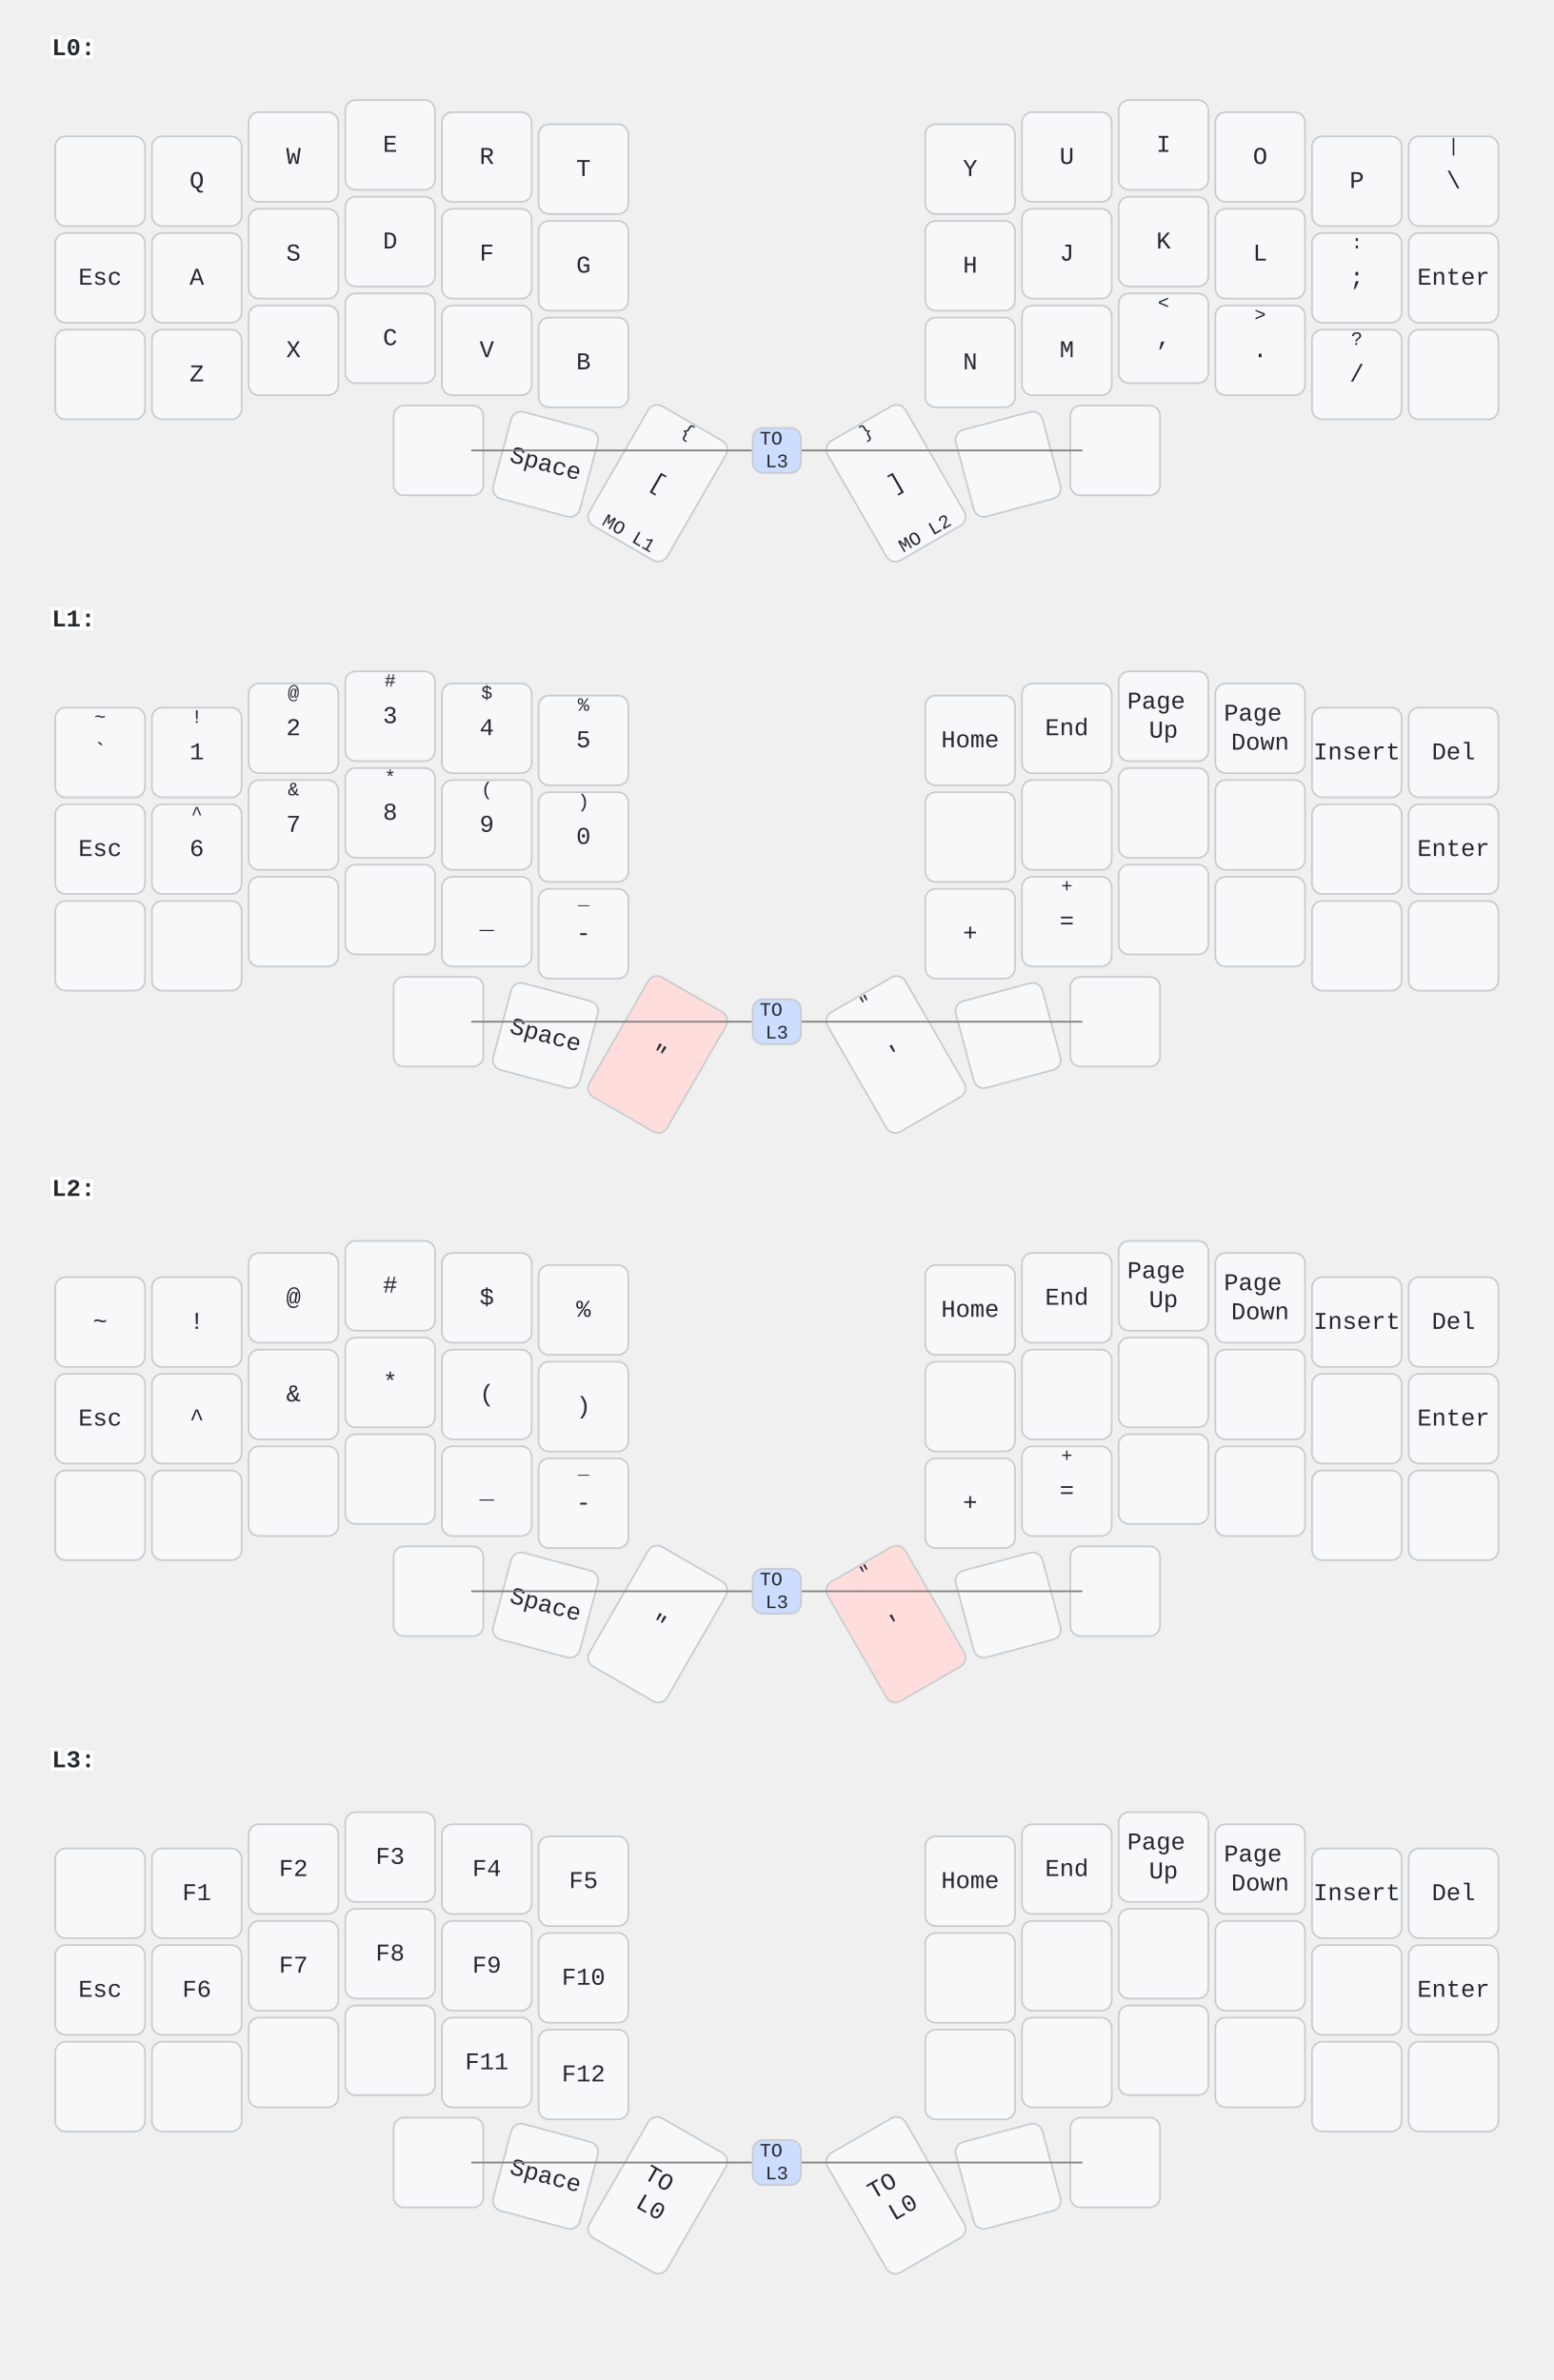
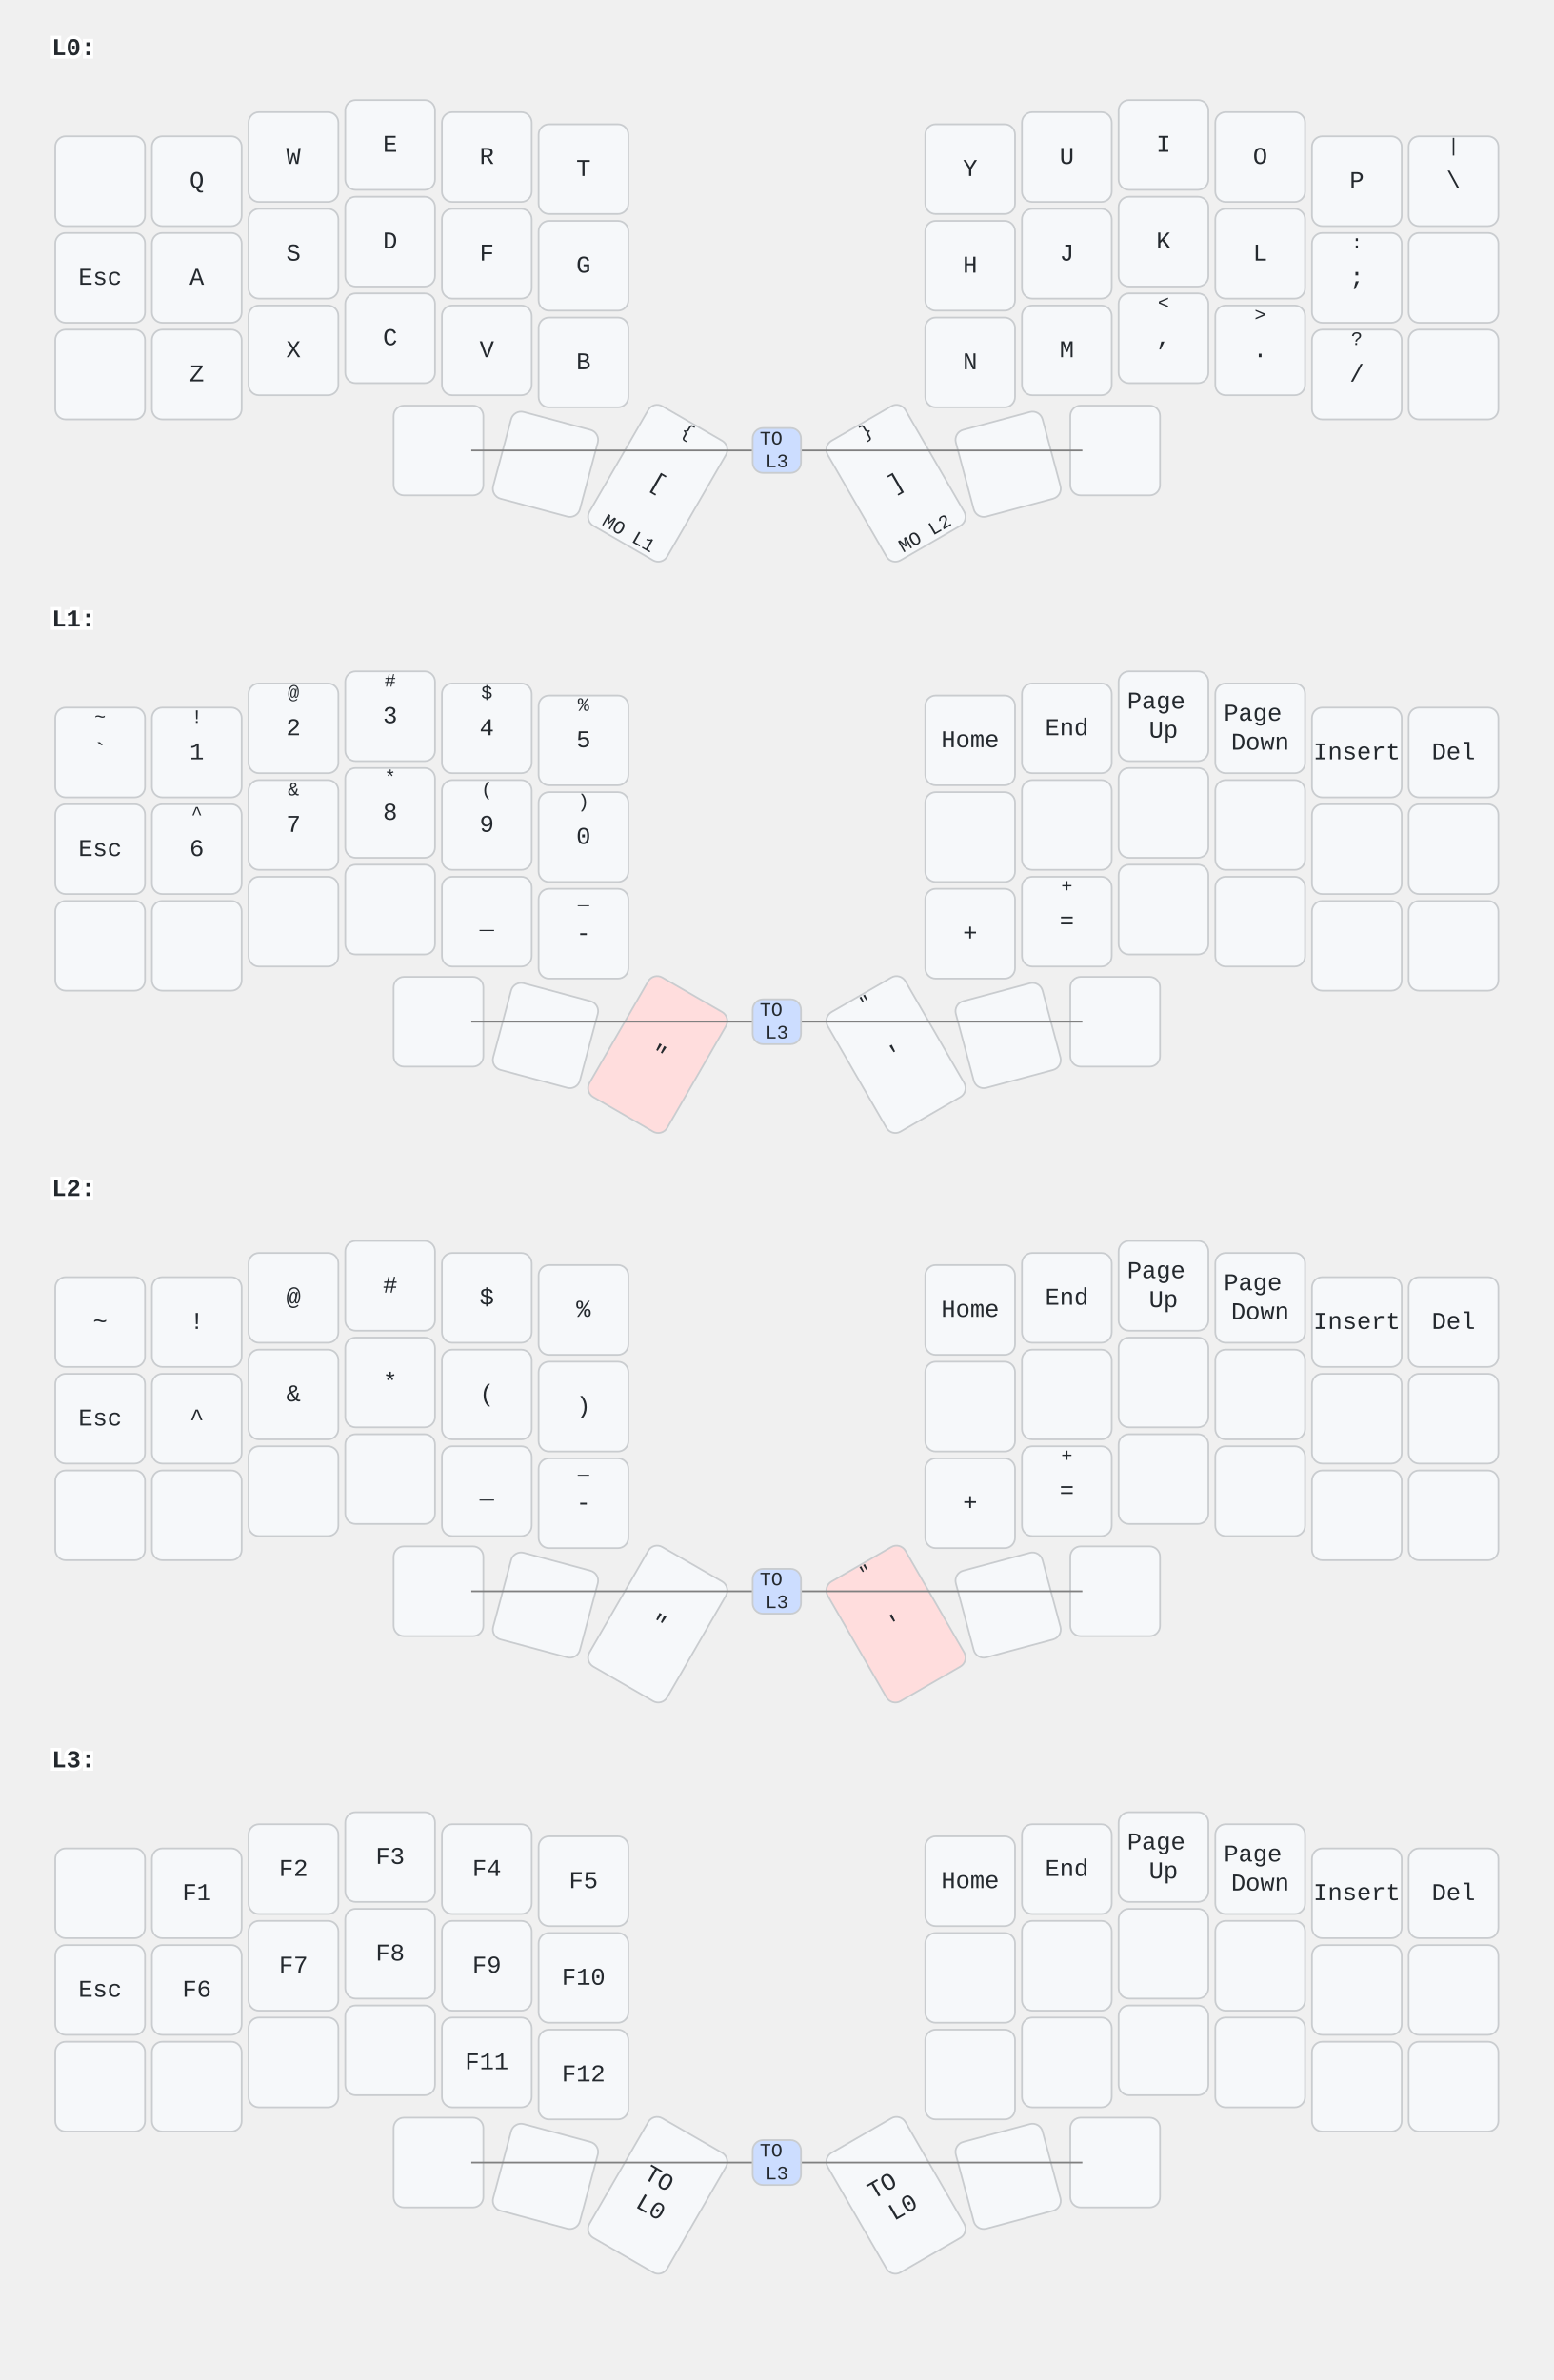
<svg xmlns="http://www.w3.org/2000/svg" xmlns:xlink="http://www.w3.org/1999/xlink" width="900" height="1379" viewBox="0 0 900 1379" class="keymap">
  <defs>/* start glyphs */
<svg id="mdi.apple-keyboard-command">
      <svg viewBox="0 0 24 24">
        <path d="M6,2A4,4 0 0,1 10,6V8H14V6A4,4 0 0,1 18,2A4,4 0 0,1 22,6A4,4 0 0,1 18,10H16V14H18A4,4 0 0,1 22,18A4,4 0 0,1 18,22A4,4 0 0,1 14,18V16H10V18A4,4 0 0,1 6,22A4,4 0 0,1 2,18A4,4 0 0,1 6,14H8V10H6A4,4 0 0,1 2,6A4,4 0 0,1 6,2M16,18A2,2 0 0,0 18,20A2,2 0 0,0 20,18A2,2 0 0,0 18,16H16V18M14,10H10V14H14V10M6,16A2,2 0 0,0 4,18A2,2 0 0,0 6,20A2,2 0 0,0 8,18V16H6M8,6A2,2 0 0,0 6,4A2,2 0 0,0 4,6A2,2 0 0,0 6,8H8V6M18,8A2,2 0 0,0 20,6A2,2 0 0,0 18,4A2,2 0 0,0 16,6V8H18Z" />
      </svg>
    </svg>
    <svg id="mdi.apple-keyboard-control">
      <svg viewBox="0 0 24 24">
        <path d="M19.78,11.78L18.36,13.19L12,6.83L5.64,13.19L4.22,11.78L12,4L19.78,11.78Z" />
      </svg>
    </svg>
    <svg id="mdi.apple-keyboard-shift">
      <svg viewBox="0 0 24 24">
        <path d="M15,18V12H17.17L12,6.83L6.83,12H9V18H15M12,4L22,14H17V20H7V14H2L12,4Z" />
      </svg>
    </svg>
    <svg id="mdi.arrow-down">
      <svg viewBox="0 0 24 24">
        <path d="M11,4H13V16L18.5,10.5L19.92,11.92L12,19.84L4.08,11.92L5.5,10.5L11,16V4Z" />
      </svg>
    </svg>
    <svg id="mdi.arrow-left">
      <svg viewBox="0 0 24 24">
        <path d="M20,11V13H8L13.5,18.5L12.08,19.92L4.16,12L12.08,4.08L13.5,5.5L8,11H20Z" />
      </svg>
    </svg>
    <svg id="mdi.arrow-right">
      <svg viewBox="0 0 24 24">
        <path d="M4,11V13H16L10.5,18.5L11.92,19.92L19.84,12L11.92,4.08L10.5,5.5L16,11H4Z" />
      </svg>
    </svg>
    <svg id="mdi.arrow-up">
      <svg viewBox="0 0 24 24">
        <path d="M13,20H11V8L5.5,13.5L4.08,12.08L12,4.16L19.92,12.08L18.5,13.5L13,8V20Z" />
      </svg>
    </svg>
    <svg id="mdi.backspace-outline">
      <svg viewBox="0 0 24 24">
        <path d="M19,15.59L17.59,17L14,13.41L10.41,17L9,15.59L12.59,12L9,8.41L10.41,7L14,10.59L17.59,7L19,8.41L15.41,12L19,15.59M22,3A2,2 0 0,1 24,5V19A2,2 0 0,1 22,21H7C6.31,21 5.77,20.64 5.41,20.11L0,12L5.41,3.88C5.77,3.35 6.31,3 7,3H22M22,5H7L2.28,12L7,19H22V5Z" />
+       </svg>
+     </svg>
+     <svg id="mdi.keyboard-return">
+       <svg viewBox="0 0 24 24">
+         <path d="M19,7V11H5.83L9.41,7.41L8,6L2,12L8,18L9.41,16.58L5.83,13H21V7H19Z" />
+       </svg>
+     </svg>
+     <svg id="mdi.keyboard-space">
+       <svg viewBox="0 0 24 24">
+         <path d="M3 15H5V19H19V15H21V19C21 20.1 20.1 21 19 21H5C3.9 21 3 20.1 3 19V15Z" />
      </svg>
    </svg>
    <svg id="mdi.keyboard-tab">
      <svg viewBox="0 0 24 24">
        <path d="M20,18H22V6H20M11.59,7.41L15.17,11H1V13H15.17L11.59,16.58L13,18L19,12L13,6L11.59,7.41Z" />
      </svg>
    </svg>
  </defs>/* end glyphs */
<style>/* inherit to force styles through use tags */
svg path {
    fill: inherit;
}

/* font and background color specifications */
svg.keymap {
    font-family: SFMono-Regular,Consolas,Liberation Mono,Menlo,monospace;
    font-size: 14px;
    font-kerning: normal;
    text-rendering: optimizeLegibility;
    fill: #24292e;
}

/* default key styling */
rect.key {
    fill: #f6f8fa;
}

rect.key, rect.combo {
    stroke: #c9cccf;
    stroke-width: 1;
}

/* default key side styling, only used is draw_key_sides is set */
rect.side {
    filter: brightness(90%);
}

/* color accent for combo boxes */
rect.combo, rect.combo-separate {
    fill: #cdf;
}

/* color accent for held keys */
rect.held, rect.combo.held {
    fill: #fdd;
}

/* color accent for ghost (optional) keys */
rect.ghost, rect.combo.ghost {
    stroke-dasharray: 4, 4;
    stroke-width: 2;
}

text {
    text-anchor: middle;
    dominant-baseline: middle;
}

/* styling for layer labels */
text.label {
    font-weight: bold;
    text-anchor: start;
    stroke: white;
    stroke-width: 4;
    paint-order: stroke;
}

/* styling for optional footer */
text.footer {
    text-anchor: end;
    dominant-baseline: auto;
    stroke: white;
    stroke-width: 4;
    paint-order: stroke;
}

/* styling for combo tap, and key hold/shifted label text */
text.combo, text.hold, text.shifted {
    font-size: 11px;
}

text.hold {
    text-anchor: middle;
    dominant-baseline: auto;
}

text.shifted {
    text-anchor: middle;
    dominant-baseline: hanging;
}

text.layer-activator {
    text-decoration: underline;
}

/* styling for hold/shifted label text in combo box */
text.combo.hold, text.combo.shifted {
    font-size: 8px;
}

/* lighter symbol for transparent keys */
text.trans {
    fill: #7b7e81;
}

/* styling for combo dendrons */
path.combo {
    stroke-width: 1;
    stroke: gray;
    fill: none;
}

/* Start Tabler Icons Cleanup */
/* cannot use height/width with glyphs */
.icon-tabler &gt; path {
    fill: inherit;
    stroke: inherit;
    stroke-width: 2;
}
/* hide tabler's default box */
.icon-tabler &gt; path[stroke="none"][fill="none"] {
    visibility: hidden;
}
/* End Tabler Icons Cleanup */

@media (prefers-color-scheme: dark) {
svg.keymap { fill: #d1d6db; }
rect.key { fill: #3f4750; }
rect.key, rect.combo { stroke: #60666c; }
rect.combo, rect.combo-separate { fill: #1f3d7a; }
rect.held, rect.combo.held { fill: #854747; }
text.label, text.footer { stroke: black; }
text.trans { fill: #7e8184; }
path.combo { stroke: #7f7f7f; }

}
svg.keymap { background-color: #FFF; }</style>
  <g transform="translate(30, 0)" class="layer-L0">
    <text x="0" y="28" class="label" id="L0">L0:</text>
    <g transform="translate(0, 56)">
      <g transform="translate(28, 49)" class="key keypos-0">
        <rect rx="6" ry="6" x="-26" y="-26" width="52" height="52" class="key" />
        <use href="#mdi.keyboard-tab" xlink:href="#mdi.keyboard-tab" x="-10" y="-10" height="20" width="20.0" class="key tap glyph mdi.keyboard-tab" />
      </g>
      <g transform="translate(84, 49)" class="key keypos-1">
        <rect rx="6" ry="6" x="-26" y="-26" width="52" height="52" class="key" />
        <text x="0" y="0" class="key tap">Q</text>
      </g>
      <g transform="translate(140, 35)" class="key keypos-2">
        <rect rx="6" ry="6" x="-26" y="-26" width="52" height="52" class="key" />
        <text x="0" y="0" class="key tap">W</text>
      </g>
      <g transform="translate(196, 28)" class="key keypos-3">
        <rect rx="6" ry="6" x="-26" y="-26" width="52" height="52" class="key" />
        <text x="0" y="0" class="key tap">E</text>
      </g>
      <g transform="translate(252, 35)" class="key keypos-4">
        <rect rx="6" ry="6" x="-26" y="-26" width="52" height="52" class="key" />
        <text x="0" y="0" class="key tap">R</text>
      </g>
      <g transform="translate(308, 42)" class="key keypos-5">
        <rect rx="6" ry="6" x="-26" y="-26" width="52" height="52" class="key" />
        <text x="0" y="0" class="key tap">T</text>
      </g>
      <g transform="translate(532, 42)" class="key keypos-6">
        <rect rx="6" ry="6" x="-26" y="-26" width="52" height="52" class="key" />
        <text x="0" y="0" class="key tap">Y</text>
      </g>
      <g transform="translate(588, 35)" class="key keypos-7">
        <rect rx="6" ry="6" x="-26" y="-26" width="52" height="52" class="key" />
        <text x="0" y="0" class="key tap">U</text>
      </g>
      <g transform="translate(644, 28)" class="key keypos-8">
        <rect rx="6" ry="6" x="-26" y="-26" width="52" height="52" class="key" />
        <text x="0" y="0" class="key tap">I</text>
      </g>
      <g transform="translate(700, 35)" class="key keypos-9">
        <rect rx="6" ry="6" x="-26" y="-26" width="52" height="52" class="key" />
        <text x="0" y="0" class="key tap">O</text>
      </g>
      <g transform="translate(756, 49)" class="key keypos-10">
        <rect rx="6" ry="6" x="-26" y="-26" width="52" height="52" class="key" />
        <text x="0" y="0" class="key tap">P</text>
      </g>
      <g transform="translate(812, 49)" class="key keypos-11">
        <rect rx="6" ry="6" x="-26" y="-26" width="52" height="52" class="key" />
        <text x="0" y="0" class="key tap">\</text>
        <text x="0" y="-23" class="key shifted">|</text>
      </g>
      <g transform="translate(28, 105)" class="key keypos-12">
        <rect rx="6" ry="6" x="-26" y="-26" width="52" height="52" class="key" />
        <text x="0" y="0" class="key tap">Esc</text>
        <use href="#mdi.apple-keyboard-control" xlink:href="#mdi.apple-keyboard-control" x="-6" y="11" height="12" width="12.0" class="key hold glyph mdi.apple-keyboard-control" />
      </g>
      <g transform="translate(84, 105)" class="key keypos-13">
        <rect rx="6" ry="6" x="-26" y="-26" width="52" height="52" class="key" />
        <text x="0" y="0" class="key tap">A</text>
      </g>
      <g transform="translate(140, 91)" class="key keypos-14">
        <rect rx="6" ry="6" x="-26" y="-26" width="52" height="52" class="key" />
        <text x="0" y="0" class="key tap">S</text>
      </g>
      <g transform="translate(196, 84)" class="key keypos-15">
        <rect rx="6" ry="6" x="-26" y="-26" width="52" height="52" class="key" />
        <text x="0" y="0" class="key tap">D</text>
      </g>
      <g transform="translate(252, 91)" class="key keypos-16">
        <rect rx="6" ry="6" x="-26" y="-26" width="52" height="52" class="key" />
        <text x="0" y="0" class="key tap">F</text>
      </g>
      <g transform="translate(308, 98)" class="key keypos-17">
        <rect rx="6" ry="6" x="-26" y="-26" width="52" height="52" class="key" />
        <text x="0" y="0" class="key tap">G</text>
      </g>
      <g transform="translate(532, 98)" class="key keypos-18">
        <rect rx="6" ry="6" x="-26" y="-26" width="52" height="52" class="key" />
        <text x="0" y="0" class="key tap">H</text>
      </g>
      <g transform="translate(588, 91)" class="key keypos-19">
        <rect rx="6" ry="6" x="-26" y="-26" width="52" height="52" class="key" />
        <text x="0" y="0" class="key tap">J</text>
      </g>
      <g transform="translate(644, 84)" class="key keypos-20">
        <rect rx="6" ry="6" x="-26" y="-26" width="52" height="52" class="key" />
        <text x="0" y="0" class="key tap">K</text>
      </g>
      <g transform="translate(700, 91)" class="key keypos-21">
        <rect rx="6" ry="6" x="-26" y="-26" width="52" height="52" class="key" />
        <text x="0" y="0" class="key tap">L</text>
      </g>
      <g transform="translate(756, 105)" class="key keypos-22">
        <rect rx="6" ry="6" x="-26" y="-26" width="52" height="52" class="key" />
        <text x="0" y="0" class="key tap">;</text>
        <text x="0" y="-23" class="key shifted">:</text>
      </g>
      <g transform="translate(812, 105)" class="key keypos-23">
        <rect rx="6" ry="6" x="-26" y="-26" width="52" height="52" class="key" />
-         <text x="0" y="0" class="key tap">Enter</text>
+         <use href="#mdi.keyboard-return" xlink:href="#mdi.keyboard-return" x="-10" y="-10" height="20" width="20.0" class="key tap glyph mdi.keyboard-return" />
      </g>
      <g transform="translate(28, 161)" class="key keypos-24">
        <rect rx="6" ry="6" x="-26" y="-26" width="52" height="52" class="key" />
        <use href="#mdi.apple-keyboard-shift" xlink:href="#mdi.apple-keyboard-shift" x="-10" y="-10" height="20" width="20.0" class="key tap glyph mdi.apple-keyboard-shift" />
      </g>
      <g transform="translate(84, 161)" class="key keypos-25">
        <rect rx="6" ry="6" x="-26" y="-26" width="52" height="52" class="key" />
        <text x="0" y="0" class="key tap">Z</text>
      </g>
      <g transform="translate(140, 147)" class="key keypos-26">
        <rect rx="6" ry="6" x="-26" y="-26" width="52" height="52" class="key" />
        <text x="0" y="0" class="key tap">X</text>
      </g>
      <g transform="translate(196, 140)" class="key keypos-27">
        <rect rx="6" ry="6" x="-26" y="-26" width="52" height="52" class="key" />
        <text x="0" y="0" class="key tap">C</text>
      </g>
      <g transform="translate(252, 147)" class="key keypos-28">
        <rect rx="6" ry="6" x="-26" y="-26" width="52" height="52" class="key" />
        <text x="0" y="0" class="key tap">V</text>
      </g>
      <g transform="translate(308, 154)" class="key keypos-29">
        <rect rx="6" ry="6" x="-26" y="-26" width="52" height="52" class="key" />
        <text x="0" y="0" class="key tap">B</text>
      </g>
      <g transform="translate(532, 154)" class="key keypos-30">
        <rect rx="6" ry="6" x="-26" y="-26" width="52" height="52" class="key" />
        <text x="0" y="0" class="key tap">N</text>
      </g>
      <g transform="translate(588, 147)" class="key keypos-31">
        <rect rx="6" ry="6" x="-26" y="-26" width="52" height="52" class="key" />
        <text x="0" y="0" class="key tap">M</text>
      </g>
      <g transform="translate(644, 140)" class="key keypos-32">
        <rect rx="6" ry="6" x="-26" y="-26" width="52" height="52" class="key" />
        <text x="0" y="0" class="key tap">,</text>
        <text x="0" y="-23" class="key shifted">&lt;</text>
      </g>
      <g transform="translate(700, 147)" class="key keypos-33">
        <rect rx="6" ry="6" x="-26" y="-26" width="52" height="52" class="key" />
        <text x="0" y="0" class="key tap">.</text>
        <text x="0" y="-23" class="key shifted">&gt;</text>
      </g>
      <g transform="translate(756, 161)" class="key keypos-34">
        <rect rx="6" ry="6" x="-26" y="-26" width="52" height="52" class="key" />
        <text x="0" y="0" class="key tap">/</text>
        <text x="0" y="-23" class="key shifted">?</text>
      </g>
      <g transform="translate(812, 161)" class="key keypos-35">
        <rect rx="6" ry="6" x="-26" y="-26" width="52" height="52" class="key" />
        <use href="#mdi.apple-keyboard-shift" xlink:href="#mdi.apple-keyboard-shift" x="-10" y="-10" height="20" width="20.0" class="key tap glyph mdi.apple-keyboard-shift" />
      </g>
      <g transform="translate(224, 205)" class="key keypos-36">
        <rect rx="6" ry="6" x="-26" y="-26" width="52" height="52" class="key" />
        <use href="#mdi.apple-keyboard-command" xlink:href="#mdi.apple-keyboard-command" x="-10" y="-10" height="20" width="20.0" class="key tap glyph mdi.apple-keyboard-command" />
      </g>
      <g transform="translate(286, 213) rotate(15.0)" class="key keypos-37">
        <rect rx="6" ry="6" x="-26" y="-26" width="52" height="52" class="key" />
-         <text x="0" y="0" class="key tap">Space</text>
+         <use href="#mdi.keyboard-space" xlink:href="#mdi.keyboard-space" x="-10" y="-10" height="20" width="20.0" class="key tap glyph mdi.keyboard-space" />
      </g>
      <g transform="translate(351, 224) rotate(30.0)" class="key keypos-38">
        <rect rx="6" ry="6" x="-26" y="-40" width="52" height="80" class="key" />
        <text x="0" y="0" class="key tap">[</text>
        <text x="0" y="37" class="key hold">MO L1</text>
        <text x="0" y="-37" class="key shifted">{</text>
      </g>
      <g transform="translate(489, 224) rotate(-30.0)" class="key keypos-39">
        <rect rx="6" ry="6" x="-26" y="-40" width="52" height="80" class="key" />
        <text x="0" y="0" class="key tap">]</text>
        <text x="0" y="37" class="key hold">MO L2</text>
        <text x="0" y="-37" class="key shifted">}</text>
      </g>
      <g transform="translate(554, 213) rotate(-15.0)" class="key keypos-40">
        <rect rx="6" ry="6" x="-26" y="-26" width="52" height="52" class="key" />
        <use href="#mdi.backspace-outline" xlink:href="#mdi.backspace-outline" x="-10" y="-10" height="20" width="20.0" class="key tap glyph mdi.backspace-outline" />
      </g>
      <g transform="translate(616, 205)" class="key keypos-41">
        <rect rx="6" ry="6" x="-26" y="-26" width="52" height="52" class="key" />
        <use href="#mdi.apple-keyboard-command" xlink:href="#mdi.apple-keyboard-command" x="-10" y="-10" height="20" width="20.0" class="key tap glyph mdi.apple-keyboard-command" />
      </g>
      <g class="combo combopos-0">
        <path d="M420,205 l-177,0" class="combo" />
        <path d="M420,205 l177,0" class="combo" />
        <rect rx="6" ry="6" x="406" y="192" width="28" height="26" class="combo" />
        <text x="420" y="205" class="combo tap">
          <tspan x="420" dy="-0.6em">TO</tspan>
          <tspan x="420" dy="1.2em">L3</tspan>
        </text>
      </g>
    </g>
  </g>
  <g transform="translate(30, 331)" class="layer-L1">
    <text x="0" y="28" class="label" id="L1">L1:</text>
    <g transform="translate(0, 56)">
      <g transform="translate(28, 49)" class="key keypos-0">
        <rect rx="6" ry="6" x="-26" y="-26" width="52" height="52" class="key" />
        <text x="0" y="0" class="key tap">`</text>
        <text x="0" y="-23" class="key shifted">~</text>
      </g>
      <g transform="translate(84, 49)" class="key keypos-1">
        <rect rx="6" ry="6" x="-26" y="-26" width="52" height="52" class="key" />
        <text x="0" y="0" class="key tap">1</text>
        <text x="0" y="-23" class="key shifted">!</text>
      </g>
      <g transform="translate(140, 35)" class="key keypos-2">
        <rect rx="6" ry="6" x="-26" y="-26" width="52" height="52" class="key" />
        <text x="0" y="0" class="key tap">2</text>
        <text x="0" y="-23" class="key shifted">@</text>
      </g>
      <g transform="translate(196, 28)" class="key keypos-3">
        <rect rx="6" ry="6" x="-26" y="-26" width="52" height="52" class="key" />
        <text x="0" y="0" class="key tap">3</text>
        <text x="0" y="-23" class="key shifted">#</text>
      </g>
      <g transform="translate(252, 35)" class="key keypos-4">
        <rect rx="6" ry="6" x="-26" y="-26" width="52" height="52" class="key" />
        <text x="0" y="0" class="key tap">4</text>
        <text x="0" y="-23" class="key shifted">$</text>
      </g>
      <g transform="translate(308, 42)" class="key keypos-5">
        <rect rx="6" ry="6" x="-26" y="-26" width="52" height="52" class="key" />
        <text x="0" y="0" class="key tap">5</text>
        <text x="0" y="-23" class="key shifted">%</text>
      </g>
      <g transform="translate(532, 42)" class="key keypos-6">
        <rect rx="6" ry="6" x="-26" y="-26" width="52" height="52" class="key" />
        <text x="0" y="0" class="key tap">Home</text>
      </g>
      <g transform="translate(588, 35)" class="key keypos-7">
        <rect rx="6" ry="6" x="-26" y="-26" width="52" height="52" class="key" />
        <text x="0" y="0" class="key tap">End</text>
      </g>
      <g transform="translate(644, 28)" class="key keypos-8">
        <rect rx="6" ry="6" x="-26" y="-26" width="52" height="52" class="key" />
        <text x="0" y="0" class="key tap">
          <tspan x="0" dy="-0.6em">Page</tspan>
          <tspan x="0" dy="1.2em">Up</tspan>
        </text>
      </g>
      <g transform="translate(700, 35)" class="key keypos-9">
        <rect rx="6" ry="6" x="-26" y="-26" width="52" height="52" class="key" />
        <text x="0" y="0" class="key tap">
          <tspan x="0" dy="-0.6em">Page</tspan>
          <tspan x="0" dy="1.2em">Down</tspan>
        </text>
      </g>
      <g transform="translate(756, 49)" class="key keypos-10">
        <rect rx="6" ry="6" x="-26" y="-26" width="52" height="52" class="key" />
        <text x="0" y="0" class="key tap">Insert</text>
      </g>
      <g transform="translate(812, 49)" class="key keypos-11">
        <rect rx="6" ry="6" x="-26" y="-26" width="52" height="52" class="key" />
        <text x="0" y="0" class="key tap">Del</text>
      </g>
      <g transform="translate(28, 105)" class="key keypos-12">
        <rect rx="6" ry="6" x="-26" y="-26" width="52" height="52" class="key" />
        <text x="0" y="0" class="key tap">Esc</text>
        <use href="#mdi.apple-keyboard-control" xlink:href="#mdi.apple-keyboard-control" x="-6" y="11" height="12" width="12.0" class="key hold glyph mdi.apple-keyboard-control" />
      </g>
      <g transform="translate(84, 105)" class="key keypos-13">
        <rect rx="6" ry="6" x="-26" y="-26" width="52" height="52" class="key" />
        <text x="0" y="0" class="key tap">6</text>
        <text x="0" y="-23" class="key shifted">^</text>
      </g>
      <g transform="translate(140, 91)" class="key keypos-14">
        <rect rx="6" ry="6" x="-26" y="-26" width="52" height="52" class="key" />
        <text x="0" y="0" class="key tap">7</text>
        <text x="0" y="-23" class="key shifted">&amp;</text>
      </g>
      <g transform="translate(196, 84)" class="key keypos-15">
        <rect rx="6" ry="6" x="-26" y="-26" width="52" height="52" class="key" />
        <text x="0" y="0" class="key tap">8</text>
        <text x="0" y="-23" class="key shifted">*</text>
      </g>
      <g transform="translate(252, 91)" class="key keypos-16">
        <rect rx="6" ry="6" x="-26" y="-26" width="52" height="52" class="key" />
        <text x="0" y="0" class="key tap">9</text>
        <text x="0" y="-23" class="key shifted">(</text>
      </g>
      <g transform="translate(308, 98)" class="key keypos-17">
        <rect rx="6" ry="6" x="-26" y="-26" width="52" height="52" class="key" />
        <text x="0" y="0" class="key tap">0</text>
        <text x="0" y="-23" class="key shifted">)</text>
      </g>
      <g transform="translate(532, 98)" class="key keypos-18">
        <rect rx="6" ry="6" x="-26" y="-26" width="52" height="52" class="key" />
        <use href="#mdi.arrow-left" xlink:href="#mdi.arrow-left" x="-10" y="-10" height="20" width="20.0" class="key tap glyph mdi.arrow-left" />
      </g>
      <g transform="translate(588, 91)" class="key keypos-19">
        <rect rx="6" ry="6" x="-26" y="-26" width="52" height="52" class="key" />
        <use href="#mdi.arrow-down" xlink:href="#mdi.arrow-down" x="-10" y="-10" height="20" width="20.0" class="key tap glyph mdi.arrow-down" />
      </g>
      <g transform="translate(644, 84)" class="key keypos-20">
        <rect rx="6" ry="6" x="-26" y="-26" width="52" height="52" class="key" />
        <use href="#mdi.arrow-up" xlink:href="#mdi.arrow-up" x="-10" y="-10" height="20" width="20.0" class="key tap glyph mdi.arrow-up" />
      </g>
      <g transform="translate(700, 91)" class="key keypos-21">
        <rect rx="6" ry="6" x="-26" y="-26" width="52" height="52" class="key" />
        <use href="#mdi.arrow-right" xlink:href="#mdi.arrow-right" x="-10" y="-10" height="20" width="20.0" class="key tap glyph mdi.arrow-right" />
      </g>
      <g transform="translate(756, 105)" class="key keypos-22">
        <rect rx="6" ry="6" x="-26" y="-26" width="52" height="52" class="key" />
      </g>
      <g transform="translate(812, 105)" class="key keypos-23">
        <rect rx="6" ry="6" x="-26" y="-26" width="52" height="52" class="key" />
-         <text x="0" y="0" class="key tap">Enter</text>
+         <use href="#mdi.keyboard-return" xlink:href="#mdi.keyboard-return" x="-10" y="-10" height="20" width="20.0" class="key tap glyph mdi.keyboard-return" />
      </g>
      <g transform="translate(28, 161)" class="key keypos-24">
        <rect rx="6" ry="6" x="-26" y="-26" width="52" height="52" class="key" />
        <use href="#mdi.apple-keyboard-shift" xlink:href="#mdi.apple-keyboard-shift" x="-10" y="-10" height="20" width="20.0" class="key tap glyph mdi.apple-keyboard-shift" />
      </g>
      <g transform="translate(84, 161)" class="key keypos-25">
        <rect rx="6" ry="6" x="-26" y="-26" width="52" height="52" class="key" />
      </g>
      <g transform="translate(140, 147)" class="key keypos-26">
        <rect rx="6" ry="6" x="-26" y="-26" width="52" height="52" class="key" />
      </g>
      <g transform="translate(196, 140)" class="key keypos-27">
        <rect rx="6" ry="6" x="-26" y="-26" width="52" height="52" class="key" />
      </g>
      <g transform="translate(252, 147)" class="key keypos-28">
        <rect rx="6" ry="6" x="-26" y="-26" width="52" height="52" class="key" />
        <text x="0" y="0" class="key tap">_</text>
      </g>
      <g transform="translate(308, 154)" class="key keypos-29">
        <rect rx="6" ry="6" x="-26" y="-26" width="52" height="52" class="key" />
        <text x="0" y="0" class="key tap">-</text>
        <text x="0" y="-23" class="key shifted">_</text>
      </g>
      <g transform="translate(532, 154)" class="key keypos-30">
        <rect rx="6" ry="6" x="-26" y="-26" width="52" height="52" class="key" />
        <text x="0" y="0" class="key tap">+</text>
      </g>
      <g transform="translate(588, 147)" class="key keypos-31">
        <rect rx="6" ry="6" x="-26" y="-26" width="52" height="52" class="key" />
        <text x="0" y="0" class="key tap">=</text>
        <text x="0" y="-23" class="key shifted">+</text>
      </g>
      <g transform="translate(644, 140)" class="key keypos-32">
        <rect rx="6" ry="6" x="-26" y="-26" width="52" height="52" class="key" />
      </g>
      <g transform="translate(700, 147)" class="key keypos-33">
        <rect rx="6" ry="6" x="-26" y="-26" width="52" height="52" class="key" />
      </g>
      <g transform="translate(756, 161)" class="key keypos-34">
        <rect rx="6" ry="6" x="-26" y="-26" width="52" height="52" class="key" />
      </g>
      <g transform="translate(812, 161)" class="key keypos-35">
        <rect rx="6" ry="6" x="-26" y="-26" width="52" height="52" class="key" />
        <use href="#mdi.apple-keyboard-shift" xlink:href="#mdi.apple-keyboard-shift" x="-10" y="-10" height="20" width="20.0" class="key tap glyph mdi.apple-keyboard-shift" />
      </g>
      <g transform="translate(224, 205)" class="key keypos-36">
        <rect rx="6" ry="6" x="-26" y="-26" width="52" height="52" class="key" />
        <use href="#mdi.apple-keyboard-command" xlink:href="#mdi.apple-keyboard-command" x="-10" y="-10" height="20" width="20.0" class="key tap glyph mdi.apple-keyboard-command" />
      </g>
      <g transform="translate(286, 213) rotate(15.0)" class="key keypos-37">
        <rect rx="6" ry="6" x="-26" y="-26" width="52" height="52" class="key" />
-         <text x="0" y="0" class="key tap">Space</text>
+         <use href="#mdi.keyboard-space" xlink:href="#mdi.keyboard-space" x="-10" y="-10" height="20" width="20.0" class="key tap glyph mdi.keyboard-space" />
      </g>
      <g transform="translate(351, 224) rotate(30.0)" class="key held keypos-38">
        <rect rx="6" ry="6" x="-26" y="-40" width="52" height="80" class="key held" />
        <text x="0" y="0" class="key held tap">"</text>
      </g>
      <g transform="translate(489, 224) rotate(-30.0)" class="key keypos-39">
        <rect rx="6" ry="6" x="-26" y="-40" width="52" height="80" class="key" />
        <text x="0" y="0" class="key tap">'</text>
        <text x="0" y="-37" class="key shifted">"</text>
      </g>
      <g transform="translate(554, 213) rotate(-15.0)" class="key keypos-40">
        <rect rx="6" ry="6" x="-26" y="-26" width="52" height="52" class="key" />
        <use href="#mdi.backspace-outline" xlink:href="#mdi.backspace-outline" x="-10" y="-10" height="20" width="20.0" class="key tap glyph mdi.backspace-outline" />
      </g>
      <g transform="translate(616, 205)" class="key keypos-41">
        <rect rx="6" ry="6" x="-26" y="-26" width="52" height="52" class="key" />
        <use href="#mdi.apple-keyboard-command" xlink:href="#mdi.apple-keyboard-command" x="-10" y="-10" height="20" width="20.0" class="key tap glyph mdi.apple-keyboard-command" />
      </g>
      <g class="combo combopos-0">
        <path d="M420,205 l-177,0" class="combo" />
        <path d="M420,205 l177,0" class="combo" />
        <rect rx="6" ry="6" x="406" y="192" width="28" height="26" class="combo" />
        <text x="420" y="205" class="combo tap">
          <tspan x="420" dy="-0.6em">TO</tspan>
          <tspan x="420" dy="1.2em">L3</tspan>
        </text>
      </g>
    </g>
  </g>
  <g transform="translate(30, 661)" class="layer-L2">
    <text x="0" y="28" class="label" id="L2">L2:</text>
    <g transform="translate(0, 56)">
      <g transform="translate(28, 49)" class="key keypos-0">
        <rect rx="6" ry="6" x="-26" y="-26" width="52" height="52" class="key" />
        <text x="0" y="0" class="key tap">~</text>
      </g>
      <g transform="translate(84, 49)" class="key keypos-1">
        <rect rx="6" ry="6" x="-26" y="-26" width="52" height="52" class="key" />
        <text x="0" y="0" class="key tap">!</text>
      </g>
      <g transform="translate(140, 35)" class="key keypos-2">
        <rect rx="6" ry="6" x="-26" y="-26" width="52" height="52" class="key" />
        <text x="0" y="0" class="key tap">@</text>
      </g>
      <g transform="translate(196, 28)" class="key keypos-3">
        <rect rx="6" ry="6" x="-26" y="-26" width="52" height="52" class="key" />
        <text x="0" y="0" class="key tap">#</text>
      </g>
      <g transform="translate(252, 35)" class="key keypos-4">
        <rect rx="6" ry="6" x="-26" y="-26" width="52" height="52" class="key" />
        <text x="0" y="0" class="key tap">$</text>
      </g>
      <g transform="translate(308, 42)" class="key keypos-5">
        <rect rx="6" ry="6" x="-26" y="-26" width="52" height="52" class="key" />
        <text x="0" y="0" class="key tap">%</text>
      </g>
      <g transform="translate(532, 42)" class="key keypos-6">
        <rect rx="6" ry="6" x="-26" y="-26" width="52" height="52" class="key" />
        <text x="0" y="0" class="key tap">Home</text>
      </g>
      <g transform="translate(588, 35)" class="key keypos-7">
        <rect rx="6" ry="6" x="-26" y="-26" width="52" height="52" class="key" />
        <text x="0" y="0" class="key tap">End</text>
      </g>
      <g transform="translate(644, 28)" class="key keypos-8">
        <rect rx="6" ry="6" x="-26" y="-26" width="52" height="52" class="key" />
        <text x="0" y="0" class="key tap">
          <tspan x="0" dy="-0.6em">Page</tspan>
          <tspan x="0" dy="1.2em">Up</tspan>
        </text>
      </g>
      <g transform="translate(700, 35)" class="key keypos-9">
        <rect rx="6" ry="6" x="-26" y="-26" width="52" height="52" class="key" />
        <text x="0" y="0" class="key tap">
          <tspan x="0" dy="-0.6em">Page</tspan>
          <tspan x="0" dy="1.2em">Down</tspan>
        </text>
      </g>
      <g transform="translate(756, 49)" class="key keypos-10">
        <rect rx="6" ry="6" x="-26" y="-26" width="52" height="52" class="key" />
        <text x="0" y="0" class="key tap">Insert</text>
      </g>
      <g transform="translate(812, 49)" class="key keypos-11">
        <rect rx="6" ry="6" x="-26" y="-26" width="52" height="52" class="key" />
        <text x="0" y="0" class="key tap">Del</text>
      </g>
      <g transform="translate(28, 105)" class="key keypos-12">
        <rect rx="6" ry="6" x="-26" y="-26" width="52" height="52" class="key" />
        <text x="0" y="0" class="key tap">Esc</text>
        <use href="#mdi.apple-keyboard-control" xlink:href="#mdi.apple-keyboard-control" x="-6" y="11" height="12" width="12.0" class="key hold glyph mdi.apple-keyboard-control" />
      </g>
      <g transform="translate(84, 105)" class="key keypos-13">
        <rect rx="6" ry="6" x="-26" y="-26" width="52" height="52" class="key" />
        <text x="0" y="0" class="key tap">^</text>
      </g>
      <g transform="translate(140, 91)" class="key keypos-14">
        <rect rx="6" ry="6" x="-26" y="-26" width="52" height="52" class="key" />
        <text x="0" y="0" class="key tap">&amp;</text>
      </g>
      <g transform="translate(196, 84)" class="key keypos-15">
        <rect rx="6" ry="6" x="-26" y="-26" width="52" height="52" class="key" />
        <text x="0" y="0" class="key tap">*</text>
      </g>
      <g transform="translate(252, 91)" class="key keypos-16">
        <rect rx="6" ry="6" x="-26" y="-26" width="52" height="52" class="key" />
        <text x="0" y="0" class="key tap">(</text>
      </g>
      <g transform="translate(308, 98)" class="key keypos-17">
        <rect rx="6" ry="6" x="-26" y="-26" width="52" height="52" class="key" />
        <text x="0" y="0" class="key tap">)</text>
      </g>
      <g transform="translate(532, 98)" class="key keypos-18">
        <rect rx="6" ry="6" x="-26" y="-26" width="52" height="52" class="key" />
        <use href="#mdi.arrow-left" xlink:href="#mdi.arrow-left" x="-10" y="-10" height="20" width="20.0" class="key tap glyph mdi.arrow-left" />
      </g>
      <g transform="translate(588, 91)" class="key keypos-19">
        <rect rx="6" ry="6" x="-26" y="-26" width="52" height="52" class="key" />
        <use href="#mdi.arrow-down" xlink:href="#mdi.arrow-down" x="-10" y="-10" height="20" width="20.0" class="key tap glyph mdi.arrow-down" />
      </g>
      <g transform="translate(644, 84)" class="key keypos-20">
        <rect rx="6" ry="6" x="-26" y="-26" width="52" height="52" class="key" />
        <use href="#mdi.arrow-up" xlink:href="#mdi.arrow-up" x="-10" y="-10" height="20" width="20.0" class="key tap glyph mdi.arrow-up" />
      </g>
      <g transform="translate(700, 91)" class="key keypos-21">
        <rect rx="6" ry="6" x="-26" y="-26" width="52" height="52" class="key" />
        <use href="#mdi.arrow-right" xlink:href="#mdi.arrow-right" x="-10" y="-10" height="20" width="20.0" class="key tap glyph mdi.arrow-right" />
      </g>
      <g transform="translate(756, 105)" class="key keypos-22">
        <rect rx="6" ry="6" x="-26" y="-26" width="52" height="52" class="key" />
      </g>
      <g transform="translate(812, 105)" class="key keypos-23">
        <rect rx="6" ry="6" x="-26" y="-26" width="52" height="52" class="key" />
-         <text x="0" y="0" class="key tap">Enter</text>
+         <use href="#mdi.keyboard-return" xlink:href="#mdi.keyboard-return" x="-10" y="-10" height="20" width="20.0" class="key tap glyph mdi.keyboard-return" />
      </g>
      <g transform="translate(28, 161)" class="key keypos-24">
        <rect rx="6" ry="6" x="-26" y="-26" width="52" height="52" class="key" />
        <use href="#mdi.apple-keyboard-shift" xlink:href="#mdi.apple-keyboard-shift" x="-10" y="-10" height="20" width="20.0" class="key tap glyph mdi.apple-keyboard-shift" />
      </g>
      <g transform="translate(84, 161)" class="key keypos-25">
        <rect rx="6" ry="6" x="-26" y="-26" width="52" height="52" class="key" />
      </g>
      <g transform="translate(140, 147)" class="key keypos-26">
        <rect rx="6" ry="6" x="-26" y="-26" width="52" height="52" class="key" />
      </g>
      <g transform="translate(196, 140)" class="key keypos-27">
        <rect rx="6" ry="6" x="-26" y="-26" width="52" height="52" class="key" />
      </g>
      <g transform="translate(252, 147)" class="key keypos-28">
        <rect rx="6" ry="6" x="-26" y="-26" width="52" height="52" class="key" />
        <text x="0" y="0" class="key tap">_</text>
      </g>
      <g transform="translate(308, 154)" class="key keypos-29">
        <rect rx="6" ry="6" x="-26" y="-26" width="52" height="52" class="key" />
        <text x="0" y="0" class="key tap">-</text>
        <text x="0" y="-23" class="key shifted">_</text>
      </g>
      <g transform="translate(532, 154)" class="key keypos-30">
        <rect rx="6" ry="6" x="-26" y="-26" width="52" height="52" class="key" />
        <text x="0" y="0" class="key tap">+</text>
      </g>
      <g transform="translate(588, 147)" class="key keypos-31">
        <rect rx="6" ry="6" x="-26" y="-26" width="52" height="52" class="key" />
        <text x="0" y="0" class="key tap">=</text>
        <text x="0" y="-23" class="key shifted">+</text>
      </g>
      <g transform="translate(644, 140)" class="key keypos-32">
        <rect rx="6" ry="6" x="-26" y="-26" width="52" height="52" class="key" />
      </g>
      <g transform="translate(700, 147)" class="key keypos-33">
        <rect rx="6" ry="6" x="-26" y="-26" width="52" height="52" class="key" />
      </g>
      <g transform="translate(756, 161)" class="key keypos-34">
        <rect rx="6" ry="6" x="-26" y="-26" width="52" height="52" class="key" />
      </g>
      <g transform="translate(812, 161)" class="key keypos-35">
        <rect rx="6" ry="6" x="-26" y="-26" width="52" height="52" class="key" />
        <use href="#mdi.apple-keyboard-shift" xlink:href="#mdi.apple-keyboard-shift" x="-10" y="-10" height="20" width="20.0" class="key tap glyph mdi.apple-keyboard-shift" />
      </g>
      <g transform="translate(224, 205)" class="key keypos-36">
        <rect rx="6" ry="6" x="-26" y="-26" width="52" height="52" class="key" />
        <use href="#mdi.apple-keyboard-command" xlink:href="#mdi.apple-keyboard-command" x="-10" y="-10" height="20" width="20.0" class="key tap glyph mdi.apple-keyboard-command" />
      </g>
      <g transform="translate(286, 213) rotate(15.0)" class="key keypos-37">
        <rect rx="6" ry="6" x="-26" y="-26" width="52" height="52" class="key" />
-         <text x="0" y="0" class="key tap">Space</text>
+         <use href="#mdi.keyboard-space" xlink:href="#mdi.keyboard-space" x="-10" y="-10" height="20" width="20.0" class="key tap glyph mdi.keyboard-space" />
      </g>
      <g transform="translate(351, 224) rotate(30.0)" class="key keypos-38">
        <rect rx="6" ry="6" x="-26" y="-40" width="52" height="80" class="key" />
        <text x="0" y="0" class="key tap">"</text>
      </g>
      <g transform="translate(489, 224) rotate(-30.0)" class="key held keypos-39">
        <rect rx="6" ry="6" x="-26" y="-40" width="52" height="80" class="key held" />
        <text x="0" y="0" class="key held tap">'</text>
        <text x="0" y="-37" class="key held shifted">"</text>
      </g>
      <g transform="translate(554, 213) rotate(-15.0)" class="key keypos-40">
        <rect rx="6" ry="6" x="-26" y="-26" width="52" height="52" class="key" />
        <use href="#mdi.backspace-outline" xlink:href="#mdi.backspace-outline" x="-10" y="-10" height="20" width="20.0" class="key tap glyph mdi.backspace-outline" />
      </g>
      <g transform="translate(616, 205)" class="key keypos-41">
        <rect rx="6" ry="6" x="-26" y="-26" width="52" height="52" class="key" />
        <use href="#mdi.apple-keyboard-command" xlink:href="#mdi.apple-keyboard-command" x="-10" y="-10" height="20" width="20.0" class="key tap glyph mdi.apple-keyboard-command" />
      </g>
      <g class="combo combopos-0">
        <path d="M420,205 l-177,0" class="combo" />
        <path d="M420,205 l177,0" class="combo" />
        <rect rx="6" ry="6" x="406" y="192" width="28" height="26" class="combo" />
        <text x="420" y="205" class="combo tap">
          <tspan x="420" dy="-0.6em">TO</tspan>
          <tspan x="420" dy="1.2em">L3</tspan>
        </text>
      </g>
    </g>
  </g>
  <g transform="translate(30, 992)" class="layer-L3">
    <text x="0" y="28" class="label" id="L3">L3:</text>
    <g transform="translate(0, 56)">
      <g transform="translate(28, 49)" class="key keypos-0">
        <rect rx="6" ry="6" x="-26" y="-26" width="52" height="52" class="key" />
      </g>
      <g transform="translate(84, 49)" class="key keypos-1">
        <rect rx="6" ry="6" x="-26" y="-26" width="52" height="52" class="key" />
        <text x="0" y="0" class="key tap">F1</text>
      </g>
      <g transform="translate(140, 35)" class="key keypos-2">
        <rect rx="6" ry="6" x="-26" y="-26" width="52" height="52" class="key" />
        <text x="0" y="0" class="key tap">F2</text>
      </g>
      <g transform="translate(196, 28)" class="key keypos-3">
        <rect rx="6" ry="6" x="-26" y="-26" width="52" height="52" class="key" />
        <text x="0" y="0" class="key tap">F3</text>
      </g>
      <g transform="translate(252, 35)" class="key keypos-4">
        <rect rx="6" ry="6" x="-26" y="-26" width="52" height="52" class="key" />
        <text x="0" y="0" class="key tap">F4</text>
      </g>
      <g transform="translate(308, 42)" class="key keypos-5">
        <rect rx="6" ry="6" x="-26" y="-26" width="52" height="52" class="key" />
        <text x="0" y="0" class="key tap">F5</text>
      </g>
      <g transform="translate(532, 42)" class="key keypos-6">
        <rect rx="6" ry="6" x="-26" y="-26" width="52" height="52" class="key" />
        <text x="0" y="0" class="key tap">Home</text>
      </g>
      <g transform="translate(588, 35)" class="key keypos-7">
        <rect rx="6" ry="6" x="-26" y="-26" width="52" height="52" class="key" />
        <text x="0" y="0" class="key tap">End</text>
      </g>
      <g transform="translate(644, 28)" class="key keypos-8">
        <rect rx="6" ry="6" x="-26" y="-26" width="52" height="52" class="key" />
        <text x="0" y="0" class="key tap">
          <tspan x="0" dy="-0.6em">Page</tspan>
          <tspan x="0" dy="1.2em">Up</tspan>
        </text>
      </g>
      <g transform="translate(700, 35)" class="key keypos-9">
        <rect rx="6" ry="6" x="-26" y="-26" width="52" height="52" class="key" />
        <text x="0" y="0" class="key tap">
          <tspan x="0" dy="-0.6em">Page</tspan>
          <tspan x="0" dy="1.2em">Down</tspan>
        </text>
      </g>
      <g transform="translate(756, 49)" class="key keypos-10">
        <rect rx="6" ry="6" x="-26" y="-26" width="52" height="52" class="key" />
        <text x="0" y="0" class="key tap">Insert</text>
      </g>
      <g transform="translate(812, 49)" class="key keypos-11">
        <rect rx="6" ry="6" x="-26" y="-26" width="52" height="52" class="key" />
        <text x="0" y="0" class="key tap">Del</text>
      </g>
      <g transform="translate(28, 105)" class="key keypos-12">
        <rect rx="6" ry="6" x="-26" y="-26" width="52" height="52" class="key" />
        <text x="0" y="0" class="key tap">Esc</text>
        <use href="#mdi.apple-keyboard-control" xlink:href="#mdi.apple-keyboard-control" x="-6" y="11" height="12" width="12.0" class="key hold glyph mdi.apple-keyboard-control" />
      </g>
      <g transform="translate(84, 105)" class="key keypos-13">
        <rect rx="6" ry="6" x="-26" y="-26" width="52" height="52" class="key" />
        <text x="0" y="0" class="key tap">F6</text>
      </g>
      <g transform="translate(140, 91)" class="key keypos-14">
        <rect rx="6" ry="6" x="-26" y="-26" width="52" height="52" class="key" />
        <text x="0" y="0" class="key tap">F7</text>
      </g>
      <g transform="translate(196, 84)" class="key keypos-15">
        <rect rx="6" ry="6" x="-26" y="-26" width="52" height="52" class="key" />
        <text x="0" y="0" class="key tap">F8</text>
      </g>
      <g transform="translate(252, 91)" class="key keypos-16">
        <rect rx="6" ry="6" x="-26" y="-26" width="52" height="52" class="key" />
        <text x="0" y="0" class="key tap">F9</text>
      </g>
      <g transform="translate(308, 98)" class="key keypos-17">
        <rect rx="6" ry="6" x="-26" y="-26" width="52" height="52" class="key" />
        <text x="0" y="0" class="key tap">F10</text>
      </g>
      <g transform="translate(532, 98)" class="key keypos-18">
        <rect rx="6" ry="6" x="-26" y="-26" width="52" height="52" class="key" />
        <use href="#mdi.arrow-left" xlink:href="#mdi.arrow-left" x="-10" y="-10" height="20" width="20.0" class="key tap glyph mdi.arrow-left" />
      </g>
      <g transform="translate(588, 91)" class="key keypos-19">
        <rect rx="6" ry="6" x="-26" y="-26" width="52" height="52" class="key" />
        <use href="#mdi.arrow-down" xlink:href="#mdi.arrow-down" x="-10" y="-10" height="20" width="20.0" class="key tap glyph mdi.arrow-down" />
      </g>
      <g transform="translate(644, 84)" class="key keypos-20">
        <rect rx="6" ry="6" x="-26" y="-26" width="52" height="52" class="key" />
        <use href="#mdi.arrow-up" xlink:href="#mdi.arrow-up" x="-10" y="-10" height="20" width="20.0" class="key tap glyph mdi.arrow-up" />
      </g>
      <g transform="translate(700, 91)" class="key keypos-21">
        <rect rx="6" ry="6" x="-26" y="-26" width="52" height="52" class="key" />
        <use href="#mdi.arrow-right" xlink:href="#mdi.arrow-right" x="-10" y="-10" height="20" width="20.0" class="key tap glyph mdi.arrow-right" />
      </g>
      <g transform="translate(756, 105)" class="key keypos-22">
        <rect rx="6" ry="6" x="-26" y="-26" width="52" height="52" class="key" />
      </g>
      <g transform="translate(812, 105)" class="key keypos-23">
        <rect rx="6" ry="6" x="-26" y="-26" width="52" height="52" class="key" />
-         <text x="0" y="0" class="key tap">Enter</text>
+         <use href="#mdi.keyboard-return" xlink:href="#mdi.keyboard-return" x="-10" y="-10" height="20" width="20.0" class="key tap glyph mdi.keyboard-return" />
      </g>
      <g transform="translate(28, 161)" class="key keypos-24">
        <rect rx="6" ry="6" x="-26" y="-26" width="52" height="52" class="key" />
        <use href="#mdi.apple-keyboard-shift" xlink:href="#mdi.apple-keyboard-shift" x="-10" y="-10" height="20" width="20.0" class="key tap glyph mdi.apple-keyboard-shift" />
      </g>
      <g transform="translate(84, 161)" class="key keypos-25">
        <rect rx="6" ry="6" x="-26" y="-26" width="52" height="52" class="key" />
      </g>
      <g transform="translate(140, 147)" class="key keypos-26">
        <rect rx="6" ry="6" x="-26" y="-26" width="52" height="52" class="key" />
      </g>
      <g transform="translate(196, 140)" class="key keypos-27">
        <rect rx="6" ry="6" x="-26" y="-26" width="52" height="52" class="key" />
      </g>
      <g transform="translate(252, 147)" class="key keypos-28">
        <rect rx="6" ry="6" x="-26" y="-26" width="52" height="52" class="key" />
        <text x="0" y="0" class="key tap">F11</text>
      </g>
      <g transform="translate(308, 154)" class="key keypos-29">
        <rect rx="6" ry="6" x="-26" y="-26" width="52" height="52" class="key" />
        <text x="0" y="0" class="key tap">F12</text>
      </g>
      <g transform="translate(532, 154)" class="key keypos-30">
        <rect rx="6" ry="6" x="-26" y="-26" width="52" height="52" class="key" />
      </g>
      <g transform="translate(588, 147)" class="key keypos-31">
        <rect rx="6" ry="6" x="-26" y="-26" width="52" height="52" class="key" />
      </g>
      <g transform="translate(644, 140)" class="key keypos-32">
        <rect rx="6" ry="6" x="-26" y="-26" width="52" height="52" class="key" />
      </g>
      <g transform="translate(700, 147)" class="key keypos-33">
        <rect rx="6" ry="6" x="-26" y="-26" width="52" height="52" class="key" />
      </g>
      <g transform="translate(756, 161)" class="key keypos-34">
        <rect rx="6" ry="6" x="-26" y="-26" width="52" height="52" class="key" />
      </g>
      <g transform="translate(812, 161)" class="key keypos-35">
        <rect rx="6" ry="6" x="-26" y="-26" width="52" height="52" class="key" />
        <use href="#mdi.apple-keyboard-shift" xlink:href="#mdi.apple-keyboard-shift" x="-10" y="-10" height="20" width="20.0" class="key tap glyph mdi.apple-keyboard-shift" />
      </g>
      <g transform="translate(224, 205)" class="key keypos-36">
        <rect rx="6" ry="6" x="-26" y="-26" width="52" height="52" class="key" />
        <use href="#mdi.apple-keyboard-command" xlink:href="#mdi.apple-keyboard-command" x="-10" y="-10" height="20" width="20.0" class="key tap glyph mdi.apple-keyboard-command" />
      </g>
      <g transform="translate(286, 213) rotate(15.0)" class="key keypos-37">
        <rect rx="6" ry="6" x="-26" y="-26" width="52" height="52" class="key" />
-         <text x="0" y="0" class="key tap">Space</text>
+         <use href="#mdi.keyboard-space" xlink:href="#mdi.keyboard-space" x="-10" y="-10" height="20" width="20.0" class="key tap glyph mdi.keyboard-space" />
      </g>
      <g transform="translate(351, 224) rotate(30.0)" class="key keypos-38">
        <rect rx="6" ry="6" x="-26" y="-40" width="52" height="80" class="key" />
        <text x="0" y="0" class="key tap">
          <tspan x="0" dy="-0.6em">TO</tspan>
          <tspan x="0" dy="1.2em">L0</tspan>
        </text>
      </g>
      <g transform="translate(489, 224) rotate(-30.0)" class="key keypos-39">
        <rect rx="6" ry="6" x="-26" y="-40" width="52" height="80" class="key" />
        <text x="0" y="0" class="key tap">
          <tspan x="0" dy="-0.6em">TO</tspan>
          <tspan x="0" dy="1.2em">L0</tspan>
        </text>
      </g>
      <g transform="translate(554, 213) rotate(-15.0)" class="key keypos-40">
        <rect rx="6" ry="6" x="-26" y="-26" width="52" height="52" class="key" />
        <use href="#mdi.backspace-outline" xlink:href="#mdi.backspace-outline" x="-10" y="-10" height="20" width="20.0" class="key tap glyph mdi.backspace-outline" />
      </g>
      <g transform="translate(616, 205)" class="key keypos-41">
        <rect rx="6" ry="6" x="-26" y="-26" width="52" height="52" class="key" />
        <use href="#mdi.apple-keyboard-command" xlink:href="#mdi.apple-keyboard-command" x="-10" y="-10" height="20" width="20.0" class="key tap glyph mdi.apple-keyboard-command" />
      </g>
      <g class="combo combopos-0">
        <path d="M420,205 l-177,0" class="combo" />
        <path d="M420,205 l177,0" class="combo" />
        <rect rx="6" ry="6" x="406" y="192" width="28" height="26" class="combo" />
        <text x="420" y="205" class="combo tap">
          <tspan x="420" dy="-0.6em">TO</tspan>
          <tspan x="420" dy="1.2em">L3</tspan>
        </text>
      </g>
    </g>
  </g>
</svg>
